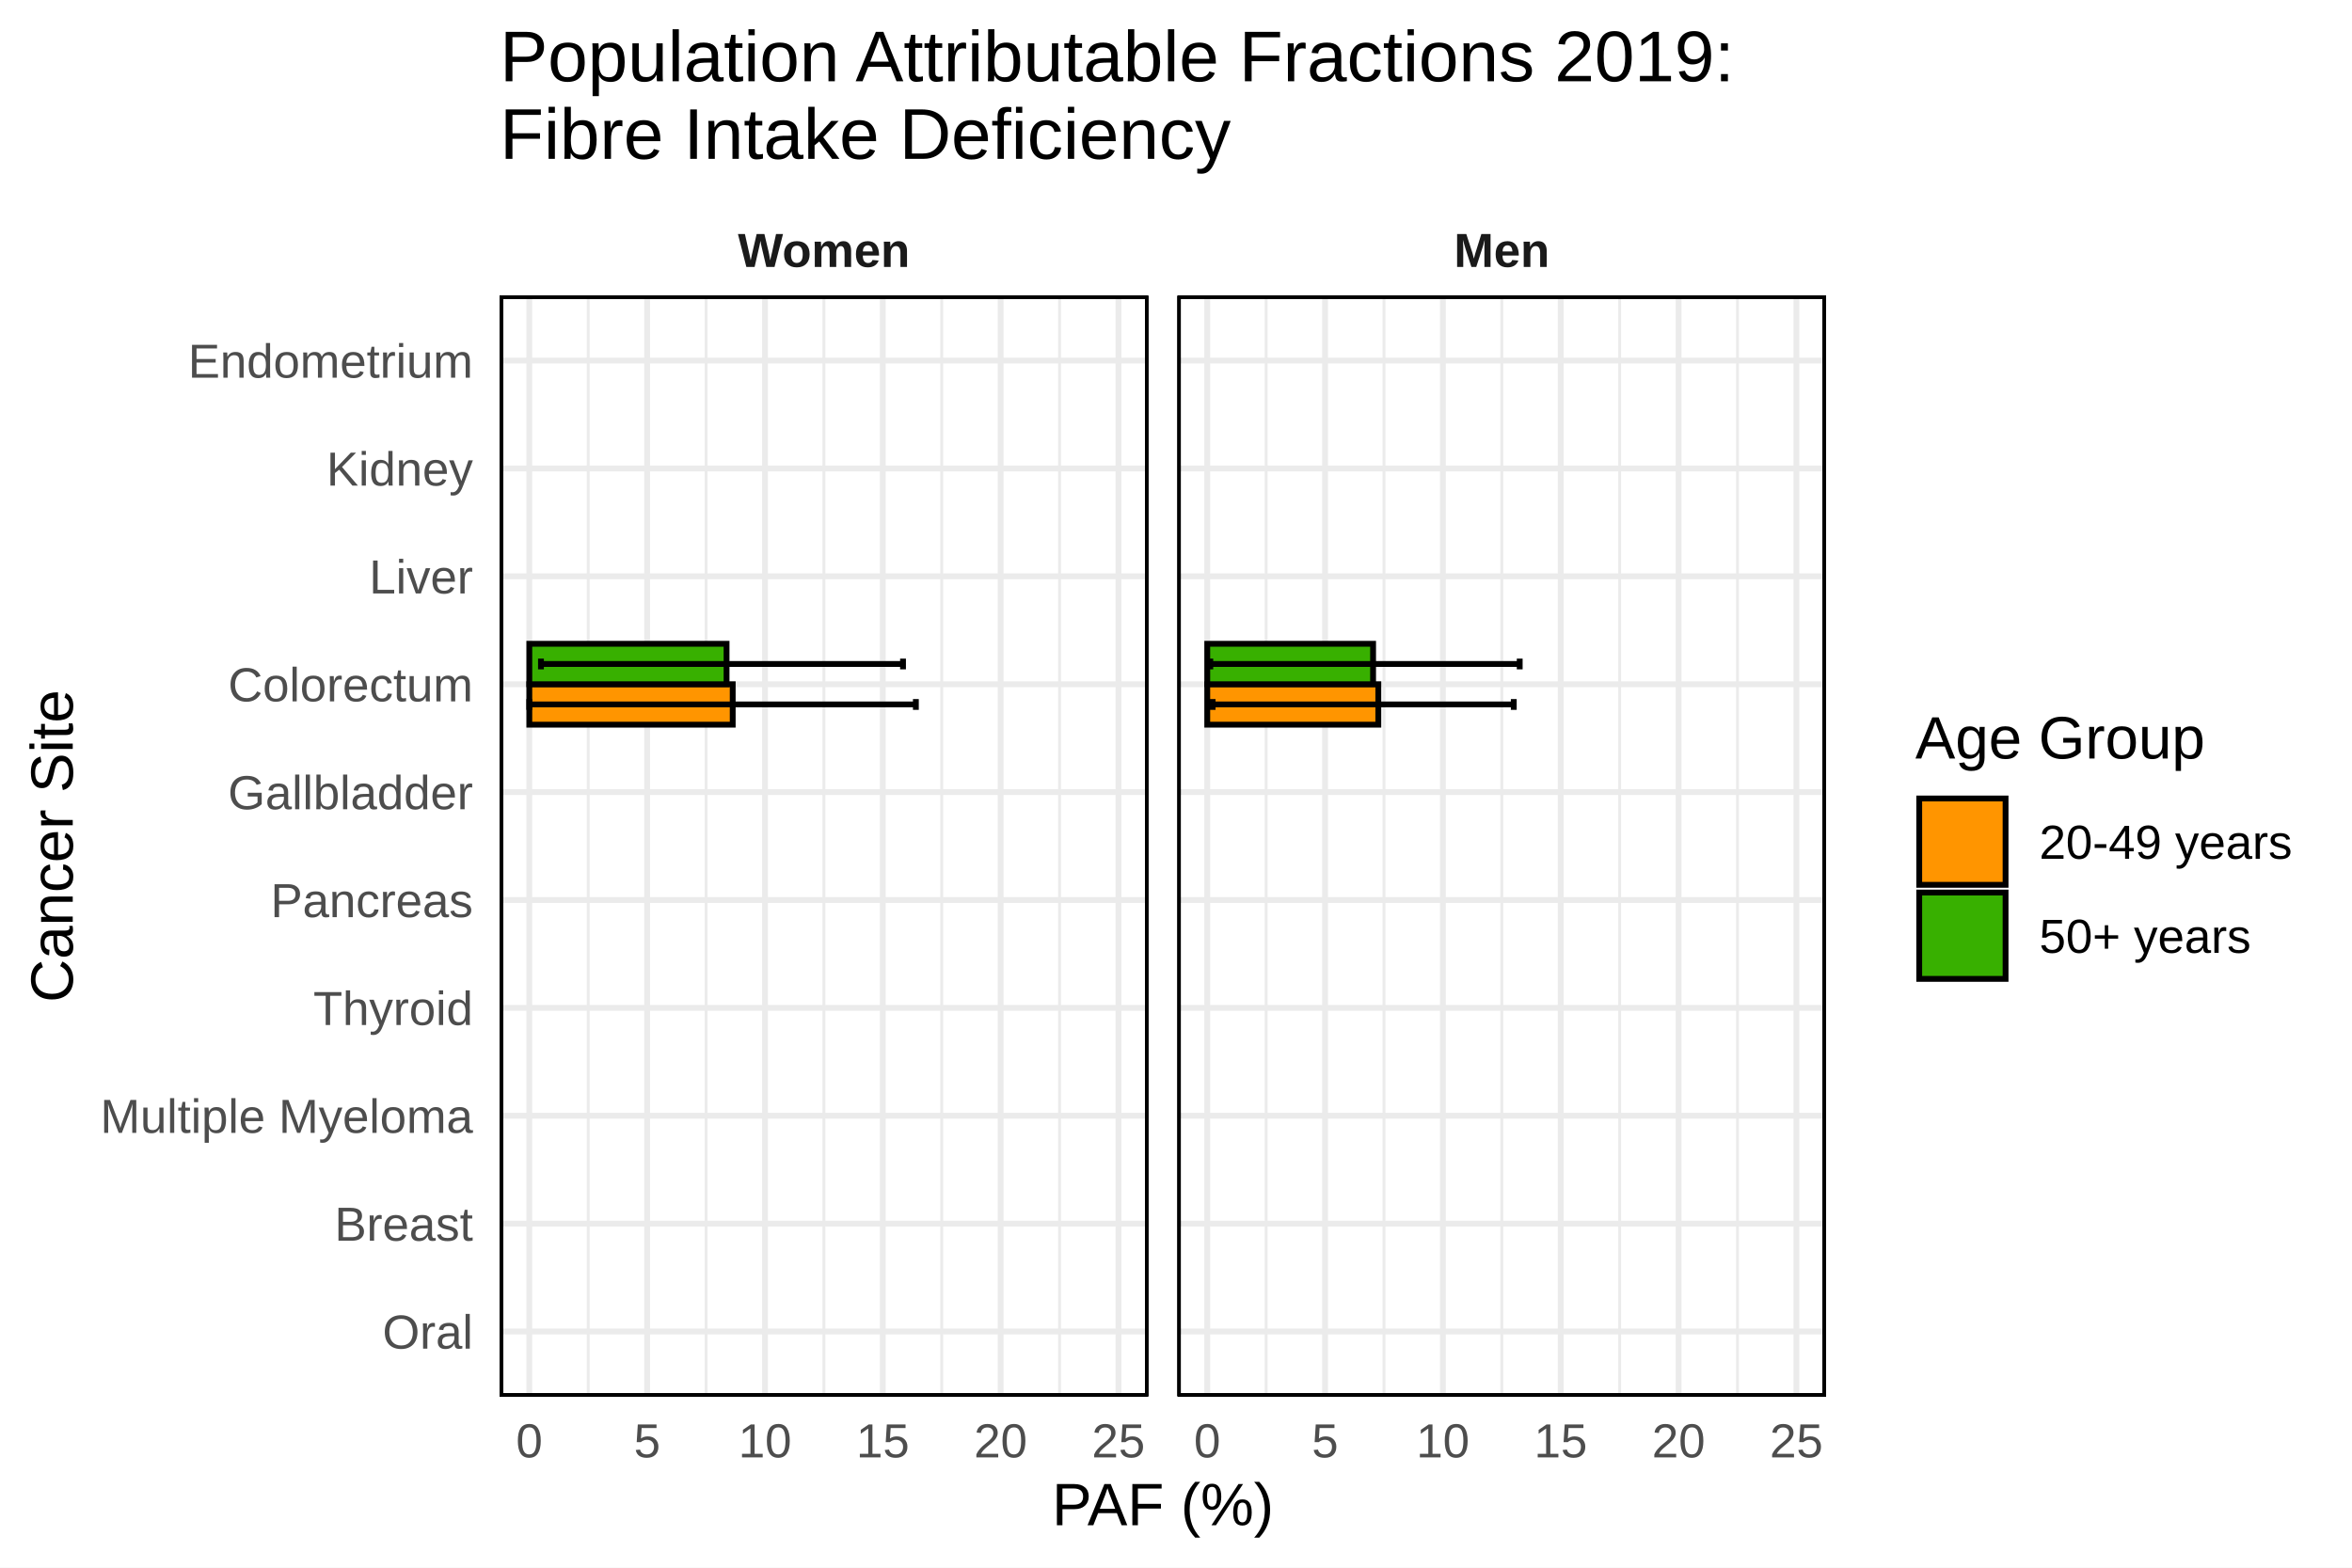
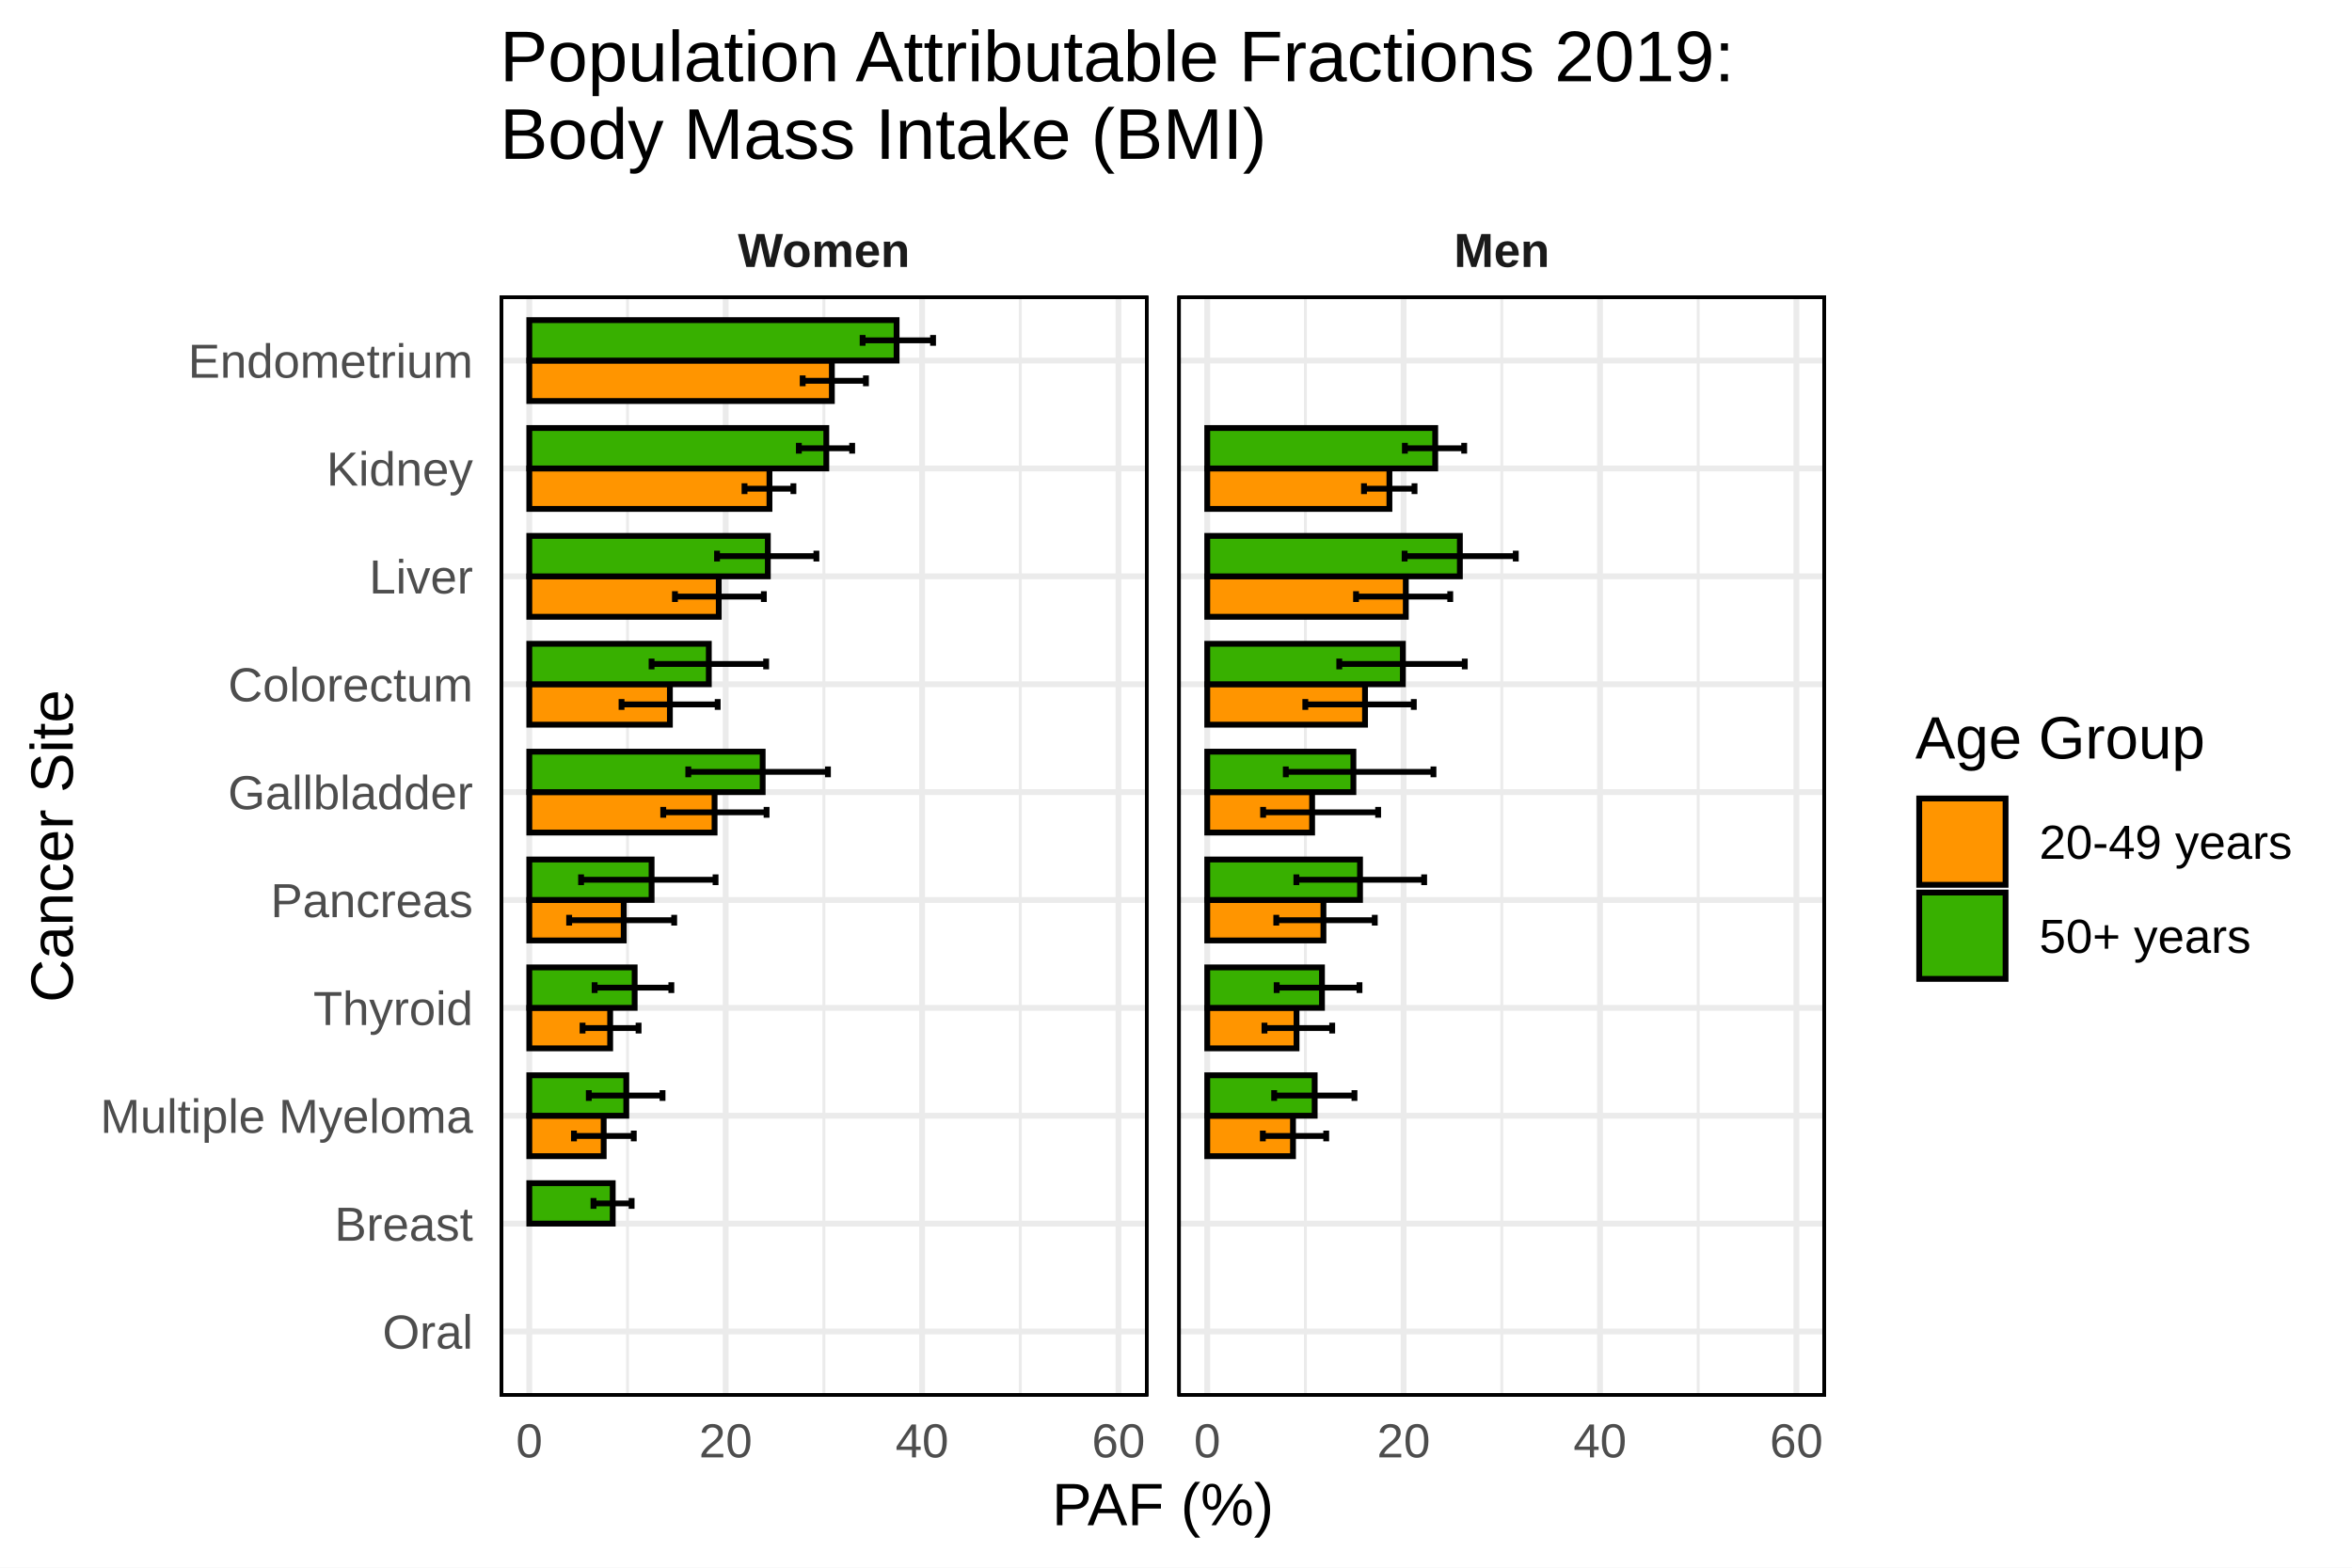
<svg xmlns="http://www.w3.org/2000/svg" class="svglite" width="432.00pt" height="288.00pt" viewBox="0 0 432.00 288.00">
  <defs>
    <style type="text/css">
    .svglite line, .svglite polyline, .svglite polygon, .svglite path, .svglite rect, .svglite circle {
      fill: none;
      stroke: #000000;
      stroke-linecap: round;
      stroke-linejoin: round;
      stroke-miterlimit: 10.00;
    }
    .svglite text {
      white-space: pre;
    }
  </style>
  </defs>
  <rect width="100%" height="100%" style="stroke: none; fill: #FFFFFF;" />
  <defs>
    <clipPath id="cpMC4wMHw0MzIuMDB8MC4wMHwyODguMDA=">
      <rect x="0.00" y="0.00" width="432.00" height="288.00" />
    </clipPath>
  </defs>
  <g clip-path="url(#cpMC4wMHw0MzIuMDB8MC4wMHwyODguMDA=)">
</g>
  <defs>
    <clipPath id="cpOTEuODF8MjEwLjg1fDU0LjM1fDI1Ni41MA==">
      <rect x="91.81" y="54.35" width="119.03" height="202.15" />
    </clipPath>
  </defs>
  <g clip-path="url(#cpOTEuODF8MjEwLjg1fDU0LjM1fDI1Ni41MA==)">
-     <polyline points="108.04,256.50 108.04,54.35 " style="stroke-width: 0.53; stroke: #EBEBEB; stroke-linecap: butt;" />
-     <polyline points="129.69,256.50 129.69,54.35 " style="stroke-width: 0.53; stroke: #EBEBEB; stroke-linecap: butt;" />
+     <polyline points="115.26,256.50 115.26,54.35 " style="stroke-width: 0.53; stroke: #EBEBEB; stroke-linecap: butt;" />
    <polyline points="151.33,256.50 151.33,54.35 " style="stroke-width: 0.53; stroke: #EBEBEB; stroke-linecap: butt;" />
-     <polyline points="172.97,256.50 172.97,54.35 " style="stroke-width: 0.53; stroke: #EBEBEB; stroke-linecap: butt;" />
-     <polyline points="194.61,256.50 194.61,54.35 " style="stroke-width: 0.53; stroke: #EBEBEB; stroke-linecap: butt;" />
+     <polyline points="187.40,256.50 187.40,54.35 " style="stroke-width: 0.53; stroke: #EBEBEB; stroke-linecap: butt;" />
    <polyline points="91.81,244.61 210.85,244.61 " style="stroke-width: 1.07; stroke: #EBEBEB; stroke-linecap: butt;" />
    <polyline points="91.81,224.79 210.85,224.79 " style="stroke-width: 1.07; stroke: #EBEBEB; stroke-linecap: butt;" />
    <polyline points="91.81,204.97 210.85,204.97 " style="stroke-width: 1.07; stroke: #EBEBEB; stroke-linecap: butt;" />
    <polyline points="91.81,185.16 210.85,185.16 " style="stroke-width: 1.07; stroke: #EBEBEB; stroke-linecap: butt;" />
    <polyline points="91.81,165.34 210.85,165.34 " style="stroke-width: 1.07; stroke: #EBEBEB; stroke-linecap: butt;" />
    <polyline points="91.81,145.52 210.85,145.52 " style="stroke-width: 1.07; stroke: #EBEBEB; stroke-linecap: butt;" />
    <polyline points="91.81,125.70 210.85,125.70 " style="stroke-width: 1.07; stroke: #EBEBEB; stroke-linecap: butt;" />
    <polyline points="91.81,105.88 210.85,105.88 " style="stroke-width: 1.07; stroke: #EBEBEB; stroke-linecap: butt;" />
    <polyline points="91.81,86.06 210.85,86.06 " style="stroke-width: 1.07; stroke: #EBEBEB; stroke-linecap: butt;" />
    <polyline points="91.81,66.24 210.85,66.24 " style="stroke-width: 1.07; stroke: #EBEBEB; stroke-linecap: butt;" />
    <polyline points="97.22,256.50 97.22,54.35 " style="stroke-width: 1.07; stroke: #EBEBEB; stroke-linecap: butt;" />
-     <polyline points="118.86,256.50 118.86,54.35 " style="stroke-width: 1.07; stroke: #EBEBEB; stroke-linecap: butt;" />
-     <polyline points="140.51,256.50 140.51,54.35 " style="stroke-width: 1.07; stroke: #EBEBEB; stroke-linecap: butt;" />
-     <polyline points="162.15,256.50 162.15,54.35 " style="stroke-width: 1.07; stroke: #EBEBEB; stroke-linecap: butt;" />
-     <polyline points="183.79,256.50 183.79,54.35 " style="stroke-width: 1.07; stroke: #EBEBEB; stroke-linecap: butt;" />
+     <polyline points="133.29,256.50 133.29,54.35 " style="stroke-width: 1.07; stroke: #EBEBEB; stroke-linecap: butt;" />
+     <polyline points="169.36,256.50 169.36,54.35 " style="stroke-width: 1.07; stroke: #EBEBEB; stroke-linecap: butt;" />
    <polyline points="205.43,256.50 205.43,54.35 " style="stroke-width: 1.07; stroke: #EBEBEB; stroke-linecap: butt;" />
    <rect x="97.22" y="224.79" width="0.00" height="7.43" style="stroke-width: 1.07; stroke-linecap: butt; stroke-linejoin: miter; fill: #FF9500;" />
-     <rect x="97.22" y="217.36" width="0.00" height="7.43" style="stroke-width: 1.07; stroke-linecap: butt; stroke-linejoin: miter; fill: #38B000;" />
-     <rect x="97.22" y="125.70" width="37.36" height="7.43" style="stroke-width: 1.07; stroke-linecap: butt; stroke-linejoin: miter; fill: #FF9500;" />
-     <rect x="97.22" y="118.27" width="36.23" height="7.43" style="stroke-width: 1.07; stroke-linecap: butt; stroke-linejoin: miter; fill: #38B000;" />
-     <rect x="97.22" y="66.24" width="0.00" height="7.43" style="stroke-width: 1.07; stroke-linecap: butt; stroke-linejoin: miter; fill: #FF9500;" />
-     <rect x="97.22" y="58.81" width="0.00" height="7.43" style="stroke-width: 1.07; stroke-linecap: butt; stroke-linejoin: miter; fill: #38B000;" />
-     <rect x="97.22" y="145.52" width="0.00" height="7.43" style="stroke-width: 1.07; stroke-linecap: butt; stroke-linejoin: miter; fill: #FF9500;" />
-     <rect x="97.22" y="138.09" width="0.00" height="7.43" style="stroke-width: 1.07; stroke-linecap: butt; stroke-linejoin: miter; fill: #38B000;" />
-     <rect x="97.22" y="86.06" width="0.00" height="7.43" style="stroke-width: 1.07; stroke-linecap: butt; stroke-linejoin: miter; fill: #FF9500;" />
-     <rect x="97.22" y="78.63" width="0.00" height="7.43" style="stroke-width: 1.07; stroke-linecap: butt; stroke-linejoin: miter; fill: #38B000;" />
-     <rect x="97.22" y="105.88" width="0.00" height="7.43" style="stroke-width: 1.07; stroke-linecap: butt; stroke-linejoin: miter; fill: #FF9500;" />
-     <rect x="97.22" y="98.45" width="0.00" height="7.43" style="stroke-width: 1.07; stroke-linecap: butt; stroke-linejoin: miter; fill: #38B000;" />
-     <rect x="97.22" y="204.97" width="0.00" height="7.43" style="stroke-width: 1.07; stroke-linecap: butt; stroke-linejoin: miter; fill: #FF9500;" />
-     <rect x="97.22" y="197.54" width="0.00" height="7.43" style="stroke-width: 1.07; stroke-linecap: butt; stroke-linejoin: miter; fill: #38B000;" />
+     <rect x="97.22" y="217.36" width="15.32" height="7.43" style="stroke-width: 1.07; stroke-linecap: butt; stroke-linejoin: miter; fill: #38B000;" />
+     <rect x="97.22" y="125.70" width="25.82" height="7.43" style="stroke-width: 1.07; stroke-linecap: butt; stroke-linejoin: miter; fill: #FF9500;" />
+     <rect x="97.22" y="118.27" width="32.97" height="7.43" style="stroke-width: 1.07; stroke-linecap: butt; stroke-linejoin: miter; fill: #38B000;" />
+     <rect x="97.22" y="66.24" width="55.57" height="7.43" style="stroke-width: 1.07; stroke-linecap: butt; stroke-linejoin: miter; fill: #FF9500;" />
+     <rect x="97.22" y="58.81" width="67.46" height="7.43" style="stroke-width: 1.07; stroke-linecap: butt; stroke-linejoin: miter; fill: #38B000;" />
+     <rect x="97.22" y="145.52" width="34.03" height="7.43" style="stroke-width: 1.07; stroke-linecap: butt; stroke-linejoin: miter; fill: #FF9500;" />
+     <rect x="97.22" y="138.09" width="42.86" height="7.43" style="stroke-width: 1.07; stroke-linecap: butt; stroke-linejoin: miter; fill: #38B000;" />
+     <rect x="97.22" y="86.06" width="44.11" height="7.43" style="stroke-width: 1.07; stroke-linecap: butt; stroke-linejoin: miter; fill: #FF9500;" />
+     <rect x="97.22" y="78.63" width="54.55" height="7.43" style="stroke-width: 1.07; stroke-linecap: butt; stroke-linejoin: miter; fill: #38B000;" />
+     <rect x="97.22" y="105.88" width="34.80" height="7.43" style="stroke-width: 1.07; stroke-linecap: butt; stroke-linejoin: miter; fill: #FF9500;" />
+     <rect x="97.22" y="98.45" width="43.81" height="7.43" style="stroke-width: 1.07; stroke-linecap: butt; stroke-linejoin: miter; fill: #38B000;" />
+     <rect x="97.22" y="204.97" width="13.66" height="7.43" style="stroke-width: 1.07; stroke-linecap: butt; stroke-linejoin: miter; fill: #FF9500;" />
+     <rect x="97.22" y="197.54" width="17.81" height="7.43" style="stroke-width: 1.07; stroke-linecap: butt; stroke-linejoin: miter; fill: #38B000;" />
    <rect x="97.22" y="244.61" width="0.00" height="7.43" style="stroke-width: 1.07; stroke-linecap: butt; stroke-linejoin: miter; fill: #FF9500;" />
    <rect x="97.22" y="237.18" width="0.00" height="7.43" style="stroke-width: 1.07; stroke-linecap: butt; stroke-linejoin: miter; fill: #38B000;" />
-     <rect x="97.22" y="165.34" width="0.00" height="7.43" style="stroke-width: 1.07; stroke-linecap: butt; stroke-linejoin: miter; fill: #FF9500;" />
-     <rect x="97.22" y="157.90" width="0.00" height="7.43" style="stroke-width: 1.07; stroke-linecap: butt; stroke-linejoin: miter; fill: #38B000;" />
-     <rect x="97.22" y="185.16" width="0.00" height="7.43" style="stroke-width: 1.07; stroke-linecap: butt; stroke-linejoin: miter; fill: #FF9500;" />
-     <rect x="97.22" y="177.72" width="0.00" height="7.43" style="stroke-width: 1.07; stroke-linecap: butt; stroke-linejoin: miter; fill: #38B000;" />
-     <polyline points="168.22,130.41 168.22,128.42 " style="stroke-width: 1.07; stroke-linecap: butt;" />
-     <polyline points="168.22,129.41 97.22,129.41 " style="stroke-width: 1.07; stroke-linecap: butt;" />
-     <polyline points="97.22,130.41 97.22,128.42 " style="stroke-width: 1.07; stroke-linecap: butt;" />
-     <polyline points="165.86,122.97 165.86,120.99 " style="stroke-width: 1.07; stroke-linecap: butt;" />
-     <polyline points="165.86,121.98 99.36,121.98 " style="stroke-width: 1.07; stroke-linecap: butt;" />
-     <polyline points="99.36,122.97 99.36,120.99 " style="stroke-width: 1.07; stroke-linecap: butt;" />
+     <rect x="97.22" y="165.34" width="17.34" height="7.43" style="stroke-width: 1.07; stroke-linecap: butt; stroke-linejoin: miter; fill: #FF9500;" />
+     <rect x="97.22" y="157.90" width="22.46" height="7.43" style="stroke-width: 1.07; stroke-linecap: butt; stroke-linejoin: miter; fill: #38B000;" />
+     <rect x="97.22" y="185.16" width="14.85" height="7.43" style="stroke-width: 1.07; stroke-linecap: butt; stroke-linejoin: miter; fill: #FF9500;" />
+     <rect x="97.22" y="177.72" width="19.35" height="7.43" style="stroke-width: 1.07; stroke-linecap: butt; stroke-linejoin: miter; fill: #38B000;" />
+     <polyline points="116.01,222.07 116.01,220.09 " style="stroke-width: 1.07; stroke-linecap: butt;" />
+     <polyline points="116.01,221.08 109.01,221.08 " style="stroke-width: 1.07; stroke-linecap: butt;" />
+     <polyline points="109.01,222.07 109.01,220.09 " style="stroke-width: 1.07; stroke-linecap: butt;" />
+     <polyline points="131.82,130.41 131.82,128.42 " style="stroke-width: 1.07; stroke-linecap: butt;" />
+     <polyline points="131.82,129.41 114.16,129.41 " style="stroke-width: 1.07; stroke-linecap: butt;" />
+     <polyline points="114.16,130.41 114.16,128.42 " style="stroke-width: 1.07; stroke-linecap: butt;" />
+     <polyline points="140.72,122.97 140.72,120.99 " style="stroke-width: 1.07; stroke-linecap: butt;" />
+     <polyline points="140.72,121.98 119.68,121.98 " style="stroke-width: 1.07; stroke-linecap: butt;" />
+     <polyline points="119.68,122.97 119.68,120.99 " style="stroke-width: 1.07; stroke-linecap: butt;" />
+     <polyline points="159.05,70.95 159.05,68.97 " style="stroke-width: 1.07; stroke-linecap: butt;" />
+     <polyline points="159.05,69.96 147.43,69.96 " style="stroke-width: 1.07; stroke-linecap: butt;" />
+     <polyline points="147.43,70.95 147.43,68.97 " style="stroke-width: 1.07; stroke-linecap: butt;" />
+     <polyline points="171.38,63.52 171.38,61.54 " style="stroke-width: 1.07; stroke-linecap: butt;" />
+     <polyline points="171.38,62.53 158.44,62.53 " style="stroke-width: 1.07; stroke-linecap: butt;" />
+     <polyline points="158.44,63.52 158.44,61.54 " style="stroke-width: 1.07; stroke-linecap: butt;" />
+     <polyline points="140.80,150.22 140.80,148.24 " style="stroke-width: 1.07; stroke-linecap: butt;" />
+     <polyline points="140.80,149.23 121.82,149.23 " style="stroke-width: 1.07; stroke-linecap: butt;" />
+     <polyline points="121.82,150.22 121.82,148.24 " style="stroke-width: 1.07; stroke-linecap: butt;" />
+     <polyline points="152.07,142.79 152.07,140.81 " style="stroke-width: 1.07; stroke-linecap: butt;" />
+     <polyline points="152.07,141.80 126.42,141.80 " style="stroke-width: 1.07; stroke-linecap: butt;" />
+     <polyline points="126.42,142.79 126.42,140.81 " style="stroke-width: 1.07; stroke-linecap: butt;" />
+     <polyline points="145.73,90.77 145.73,88.79 " style="stroke-width: 1.07; stroke-linecap: butt;" />
+     <polyline points="145.73,89.78 136.75,89.78 " style="stroke-width: 1.07; stroke-linecap: butt;" />
+     <polyline points="136.75,90.77 136.75,88.79 " style="stroke-width: 1.07; stroke-linecap: butt;" />
+     <polyline points="156.52,83.34 156.52,81.35 " style="stroke-width: 1.07; stroke-linecap: butt;" />
+     <polyline points="156.52,82.35 146.73,82.35 " style="stroke-width: 1.07; stroke-linecap: butt;" />
+     <polyline points="146.73,83.34 146.73,81.35 " style="stroke-width: 1.07; stroke-linecap: butt;" />
+     <polyline points="140.30,110.59 140.30,108.61 " style="stroke-width: 1.07; stroke-linecap: butt;" />
+     <polyline points="140.30,109.60 123.97,109.60 " style="stroke-width: 1.07; stroke-linecap: butt;" />
+     <polyline points="123.97,110.59 123.97,108.61 " style="stroke-width: 1.07; stroke-linecap: butt;" />
+     <polyline points="149.95,103.15 149.95,101.17 " style="stroke-width: 1.07; stroke-linecap: butt;" />
+     <polyline points="149.95,102.16 131.70,102.16 " style="stroke-width: 1.07; stroke-linecap: butt;" />
+     <polyline points="131.70,103.15 131.70,101.17 " style="stroke-width: 1.07; stroke-linecap: butt;" />
+     <polyline points="116.41,209.68 116.41,207.70 " style="stroke-width: 1.07; stroke-linecap: butt;" />
+     <polyline points="116.41,208.69 105.42,208.69 " style="stroke-width: 1.07; stroke-linecap: butt;" />
+     <polyline points="105.42,209.68 105.42,207.70 " style="stroke-width: 1.07; stroke-linecap: butt;" />
+     <polyline points="121.69,202.25 121.69,200.27 " style="stroke-width: 1.07; stroke-linecap: butt;" />
+     <polyline points="121.69,201.26 108.15,201.26 " style="stroke-width: 1.07; stroke-linecap: butt;" />
+     <polyline points="108.15,202.25 108.15,200.27 " style="stroke-width: 1.07; stroke-linecap: butt;" />
+     <polyline points="123.83,170.04 123.83,168.06 " style="stroke-width: 1.07; stroke-linecap: butt;" />
+     <polyline points="123.83,169.05 104.54,169.05 " style="stroke-width: 1.07; stroke-linecap: butt;" />
+     <polyline points="104.54,170.04 104.54,168.06 " style="stroke-width: 1.07; stroke-linecap: butt;" />
+     <polyline points="131.43,162.61 131.43,160.63 " style="stroke-width: 1.07; stroke-linecap: butt;" />
+     <polyline points="131.43,161.62 106.73,161.62 " style="stroke-width: 1.07; stroke-linecap: butt;" />
+     <polyline points="106.73,162.61 106.73,160.63 " style="stroke-width: 1.07; stroke-linecap: butt;" />
+     <polyline points="117.29,189.86 117.29,187.88 " style="stroke-width: 1.07; stroke-linecap: butt;" />
+     <polyline points="117.29,188.87 107.00,188.87 " style="stroke-width: 1.07; stroke-linecap: butt;" />
+     <polyline points="107.00,189.86 107.00,187.88 " style="stroke-width: 1.07; stroke-linecap: butt;" />
+     <polyline points="123.31,182.43 123.31,180.45 " style="stroke-width: 1.07; stroke-linecap: butt;" />
+     <polyline points="123.31,181.44 109.22,181.44 " style="stroke-width: 1.07; stroke-linecap: butt;" />
+     <polyline points="109.22,182.43 109.22,180.45 " style="stroke-width: 1.07; stroke-linecap: butt;" />
    <rect x="91.81" y="54.35" width="119.03" height="202.15" style="stroke-width: 1.07; stroke-linecap: butt; stroke-linejoin: miter;" />
    <rect x="91.81" y="54.35" width="119.03" height="202.15" style="stroke-width: 1.07; stroke-linecap: butt; stroke-linejoin: miter;" />
    <rect x="91.81" y="54.35" width="119.03" height="202.15" style="stroke-width: 1.07; stroke-linecap: butt; stroke-linejoin: miter;" />
    <rect x="91.81" y="54.35" width="119.03" height="202.15" style="stroke-width: 1.07; stroke-linecap: butt; stroke-linejoin: miter;" />
    <rect x="91.81" y="54.35" width="119.03" height="202.15" style="stroke-width: 1.07; stroke-linecap: butt; stroke-linejoin: miter;" />
    <rect x="91.81" y="54.35" width="119.03" height="202.15" style="stroke-width: 1.07; stroke-linecap: butt; stroke-linejoin: miter;" />
    <rect x="91.81" y="54.35" width="119.03" height="202.15" style="stroke-width: 1.07; stroke-linecap: butt; stroke-linejoin: miter;" />
    <rect x="91.81" y="54.35" width="119.03" height="202.15" style="stroke-width: 1.07; stroke-linecap: butt; stroke-linejoin: miter;" />
    <rect x="91.81" y="54.35" width="119.03" height="202.15" style="stroke-width: 1.07; stroke-linecap: butt; stroke-linejoin: miter;" />
    <rect x="91.81" y="54.35" width="119.03" height="202.15" style="stroke-width: 1.07; stroke-linecap: butt; stroke-linejoin: miter;" />
    <rect x="91.81" y="54.35" width="119.03" height="202.15" style="stroke-width: 1.07; stroke-linecap: butt; stroke-linejoin: miter;" />
    <rect x="91.81" y="54.35" width="119.03" height="202.15" style="stroke-width: 1.07; stroke-linecap: butt; stroke-linejoin: miter;" />
    <rect x="91.81" y="54.35" width="119.03" height="202.15" style="stroke-width: 1.07; stroke-linecap: butt; stroke-linejoin: miter;" />
    <rect x="91.81" y="54.35" width="119.03" height="202.15" style="stroke-width: 1.07; stroke-linecap: butt; stroke-linejoin: miter;" />
    <rect x="91.81" y="54.35" width="119.03" height="202.15" style="stroke-width: 1.07; stroke-linecap: butt; stroke-linejoin: miter;" />
    <rect x="91.81" y="54.35" width="119.03" height="202.15" style="stroke-width: 1.07; stroke-linecap: butt; stroke-linejoin: miter;" />
    <rect x="91.81" y="54.35" width="119.03" height="202.15" style="stroke-width: 1.07; stroke-linecap: butt; stroke-linejoin: miter;" />
    <rect x="91.81" y="54.35" width="119.03" height="202.15" style="stroke-width: 1.07; stroke-linecap: butt; stroke-linejoin: miter;" />
    <rect x="91.81" y="54.35" width="119.03" height="202.15" style="stroke-width: 1.07; stroke-linecap: butt; stroke-linejoin: miter;" />
    <rect x="91.81" y="54.35" width="119.03" height="202.15" style="stroke-width: 1.07; stroke-linecap: butt; stroke-linejoin: miter;" />
  </g>
  <g clip-path="url(#cpMC4wMHw0MzIuMDB8MC4wMHwyODguMDA=)">
</g>
  <defs>
    <clipPath id="cpMjE2LjMzfDMzNS4zNnw1NC4zNXwyNTYuNTA=">
      <rect x="216.33" y="54.35" width="119.03" height="202.15" />
    </clipPath>
  </defs>
  <g clip-path="url(#cpMjE2LjMzfDMzNS4zNnw1NC4zNXwyNTYuNTA=)">
-     <polyline points="232.56,256.50 232.56,54.35 " style="stroke-width: 0.53; stroke: #EBEBEB; stroke-linecap: butt;" />
-     <polyline points="254.20,256.50 254.20,54.35 " style="stroke-width: 0.53; stroke: #EBEBEB; stroke-linecap: butt;" />
+     <polyline points="239.77,256.50 239.77,54.35 " style="stroke-width: 0.53; stroke: #EBEBEB; stroke-linecap: butt;" />
    <polyline points="275.84,256.50 275.84,54.35 " style="stroke-width: 0.53; stroke: #EBEBEB; stroke-linecap: butt;" />
-     <polyline points="297.49,256.50 297.49,54.35 " style="stroke-width: 0.53; stroke: #EBEBEB; stroke-linecap: butt;" />
-     <polyline points="319.13,256.50 319.13,54.35 " style="stroke-width: 0.53; stroke: #EBEBEB; stroke-linecap: butt;" />
+     <polyline points="311.91,256.50 311.91,54.35 " style="stroke-width: 0.53; stroke: #EBEBEB; stroke-linecap: butt;" />
    <polyline points="216.33,244.61 335.36,244.61 " style="stroke-width: 1.07; stroke: #EBEBEB; stroke-linecap: butt;" />
    <polyline points="216.33,224.79 335.36,224.79 " style="stroke-width: 1.07; stroke: #EBEBEB; stroke-linecap: butt;" />
    <polyline points="216.33,204.97 335.36,204.97 " style="stroke-width: 1.07; stroke: #EBEBEB; stroke-linecap: butt;" />
    <polyline points="216.33,185.16 335.36,185.16 " style="stroke-width: 1.07; stroke: #EBEBEB; stroke-linecap: butt;" />
    <polyline points="216.33,165.34 335.36,165.34 " style="stroke-width: 1.07; stroke: #EBEBEB; stroke-linecap: butt;" />
    <polyline points="216.33,145.52 335.36,145.52 " style="stroke-width: 1.07; stroke: #EBEBEB; stroke-linecap: butt;" />
    <polyline points="216.33,125.70 335.36,125.70 " style="stroke-width: 1.07; stroke: #EBEBEB; stroke-linecap: butt;" />
    <polyline points="216.33,105.88 335.36,105.88 " style="stroke-width: 1.07; stroke: #EBEBEB; stroke-linecap: butt;" />
    <polyline points="216.33,86.06 335.36,86.06 " style="stroke-width: 1.07; stroke: #EBEBEB; stroke-linecap: butt;" />
    <polyline points="216.33,66.24 335.36,66.24 " style="stroke-width: 1.07; stroke: #EBEBEB; stroke-linecap: butt;" />
    <polyline points="221.74,256.50 221.74,54.35 " style="stroke-width: 1.07; stroke: #EBEBEB; stroke-linecap: butt;" />
-     <polyline points="243.38,256.50 243.38,54.35 " style="stroke-width: 1.07; stroke: #EBEBEB; stroke-linecap: butt;" />
-     <polyline points="265.02,256.50 265.02,54.35 " style="stroke-width: 1.07; stroke: #EBEBEB; stroke-linecap: butt;" />
-     <polyline points="286.66,256.50 286.66,54.35 " style="stroke-width: 1.07; stroke: #EBEBEB; stroke-linecap: butt;" />
-     <polyline points="308.31,256.50 308.31,54.35 " style="stroke-width: 1.07; stroke: #EBEBEB; stroke-linecap: butt;" />
+     <polyline points="257.81,256.50 257.81,54.35 " style="stroke-width: 1.07; stroke: #EBEBEB; stroke-linecap: butt;" />
+     <polyline points="293.88,256.50 293.88,54.35 " style="stroke-width: 1.07; stroke: #EBEBEB; stroke-linecap: butt;" />
    <polyline points="329.95,256.50 329.95,54.35 " style="stroke-width: 1.07; stroke: #EBEBEB; stroke-linecap: butt;" />
    <rect x="221.74" y="224.79" width="0.00" height="7.43" style="stroke-width: 1.07; stroke-linecap: butt; stroke-linejoin: miter; fill: #FF9500;" />
    <rect x="221.74" y="217.36" width="0.00" height="7.43" style="stroke-width: 1.07; stroke-linecap: butt; stroke-linejoin: miter; fill: #38B000;" />
-     <rect x="221.74" y="125.70" width="31.42" height="7.43" style="stroke-width: 1.07; stroke-linecap: butt; stroke-linejoin: miter; fill: #FF9500;" />
-     <rect x="221.74" y="118.27" width="30.46" height="7.43" style="stroke-width: 1.07; stroke-linecap: butt; stroke-linejoin: miter; fill: #38B000;" />
+     <rect x="221.74" y="125.70" width="28.98" height="7.43" style="stroke-width: 1.07; stroke-linecap: butt; stroke-linejoin: miter; fill: #FF9500;" />
+     <rect x="221.74" y="118.27" width="35.93" height="7.43" style="stroke-width: 1.07; stroke-linecap: butt; stroke-linejoin: miter; fill: #38B000;" />
    <rect x="221.74" y="66.24" width="0.00" height="7.43" style="stroke-width: 1.07; stroke-linecap: butt; stroke-linejoin: miter; fill: #FF9500;" />
    <rect x="221.74" y="58.81" width="0.00" height="7.43" style="stroke-width: 1.07; stroke-linecap: butt; stroke-linejoin: miter; fill: #38B000;" />
-     <rect x="221.74" y="145.52" width="0.00" height="7.43" style="stroke-width: 1.07; stroke-linecap: butt; stroke-linejoin: miter; fill: #FF9500;" />
-     <rect x="221.74" y="138.09" width="0.00" height="7.43" style="stroke-width: 1.07; stroke-linecap: butt; stroke-linejoin: miter; fill: #38B000;" />
-     <rect x="221.74" y="86.06" width="0.00" height="7.43" style="stroke-width: 1.07; stroke-linecap: butt; stroke-linejoin: miter; fill: #FF9500;" />
-     <rect x="221.74" y="78.63" width="0.00" height="7.43" style="stroke-width: 1.07; stroke-linecap: butt; stroke-linejoin: miter; fill: #38B000;" />
-     <rect x="221.74" y="105.88" width="0.00" height="7.43" style="stroke-width: 1.07; stroke-linecap: butt; stroke-linejoin: miter; fill: #FF9500;" />
-     <rect x="221.74" y="98.45" width="0.00" height="7.43" style="stroke-width: 1.07; stroke-linecap: butt; stroke-linejoin: miter; fill: #38B000;" />
-     <rect x="221.74" y="204.97" width="0.00" height="7.43" style="stroke-width: 1.07; stroke-linecap: butt; stroke-linejoin: miter; fill: #FF9500;" />
-     <rect x="221.74" y="197.54" width="0.00" height="7.43" style="stroke-width: 1.07; stroke-linecap: butt; stroke-linejoin: miter; fill: #38B000;" />
+     <rect x="221.74" y="145.52" width="19.26" height="7.43" style="stroke-width: 1.07; stroke-linecap: butt; stroke-linejoin: miter; fill: #FF9500;" />
+     <rect x="221.74" y="138.09" width="26.84" height="7.43" style="stroke-width: 1.07; stroke-linecap: butt; stroke-linejoin: miter; fill: #38B000;" />
+     <rect x="221.74" y="86.06" width="33.46" height="7.43" style="stroke-width: 1.07; stroke-linecap: butt; stroke-linejoin: miter; fill: #FF9500;" />
+     <rect x="221.74" y="78.63" width="41.87" height="7.43" style="stroke-width: 1.07; stroke-linecap: butt; stroke-linejoin: miter; fill: #38B000;" />
+     <rect x="221.74" y="105.88" width="36.47" height="7.43" style="stroke-width: 1.07; stroke-linecap: butt; stroke-linejoin: miter; fill: #FF9500;" />
+     <rect x="221.74" y="98.45" width="46.40" height="7.43" style="stroke-width: 1.07; stroke-linecap: butt; stroke-linejoin: miter; fill: #38B000;" />
+     <rect x="221.74" y="204.97" width="15.75" height="7.43" style="stroke-width: 1.07; stroke-linecap: butt; stroke-linejoin: miter; fill: #FF9500;" />
+     <rect x="221.74" y="197.54" width="19.73" height="7.43" style="stroke-width: 1.07; stroke-linecap: butt; stroke-linejoin: miter; fill: #38B000;" />
    <rect x="221.74" y="244.61" width="0.00" height="7.43" style="stroke-width: 1.07; stroke-linecap: butt; stroke-linejoin: miter; fill: #FF9500;" />
    <rect x="221.74" y="237.18" width="0.00" height="7.43" style="stroke-width: 1.07; stroke-linecap: butt; stroke-linejoin: miter; fill: #38B000;" />
-     <rect x="221.74" y="165.34" width="0.00" height="7.43" style="stroke-width: 1.07; stroke-linecap: butt; stroke-linejoin: miter; fill: #FF9500;" />
-     <rect x="221.74" y="157.90" width="0.00" height="7.43" style="stroke-width: 1.07; stroke-linecap: butt; stroke-linejoin: miter; fill: #38B000;" />
-     <rect x="221.74" y="185.16" width="0.00" height="7.43" style="stroke-width: 1.07; stroke-linecap: butt; stroke-linejoin: miter; fill: #FF9500;" />
-     <rect x="221.74" y="177.72" width="0.00" height="7.43" style="stroke-width: 1.07; stroke-linecap: butt; stroke-linejoin: miter; fill: #38B000;" />
-     <polyline points="278.04,130.41 278.04,128.42 " style="stroke-width: 1.07; stroke-linecap: butt;" />
-     <polyline points="278.04,129.41 222.73,129.41 " style="stroke-width: 1.07; stroke-linecap: butt;" />
-     <polyline points="222.73,130.41 222.73,128.42 " style="stroke-width: 1.07; stroke-linecap: butt;" />
-     <polyline points="279.13,122.97 279.13,120.99 " style="stroke-width: 1.07; stroke-linecap: butt;" />
-     <polyline points="279.13,121.98 222.30,121.98 " style="stroke-width: 1.07; stroke-linecap: butt;" />
-     <polyline points="222.30,122.97 222.30,120.99 " style="stroke-width: 1.07; stroke-linecap: butt;" />
+     <rect x="221.74" y="165.34" width="21.34" height="7.43" style="stroke-width: 1.07; stroke-linecap: butt; stroke-linejoin: miter; fill: #FF9500;" />
+     <rect x="221.74" y="157.90" width="28.06" height="7.43" style="stroke-width: 1.07; stroke-linecap: butt; stroke-linejoin: miter; fill: #38B000;" />
+     <rect x="221.74" y="185.16" width="16.40" height="7.43" style="stroke-width: 1.07; stroke-linecap: butt; stroke-linejoin: miter; fill: #FF9500;" />
+     <rect x="221.74" y="177.72" width="21.07" height="7.43" style="stroke-width: 1.07; stroke-linecap: butt; stroke-linejoin: miter; fill: #38B000;" />
+     <polyline points="259.68,130.41 259.68,128.42 " style="stroke-width: 1.07; stroke-linecap: butt;" />
+     <polyline points="259.68,129.41 239.75,129.41 " style="stroke-width: 1.07; stroke-linecap: butt;" />
+     <polyline points="239.75,130.41 239.75,128.42 " style="stroke-width: 1.07; stroke-linecap: butt;" />
+     <polyline points="269.04,122.97 269.04,120.99 " style="stroke-width: 1.07; stroke-linecap: butt;" />
+     <polyline points="269.04,121.98 245.99,121.98 " style="stroke-width: 1.07; stroke-linecap: butt;" />
+     <polyline points="245.99,122.97 245.99,120.99 " style="stroke-width: 1.07; stroke-linecap: butt;" />
+     <polyline points="253.13,150.22 253.13,148.24 " style="stroke-width: 1.07; stroke-linecap: butt;" />
+     <polyline points="253.13,149.23 232.00,149.23 " style="stroke-width: 1.07; stroke-linecap: butt;" />
+     <polyline points="232.00,150.22 232.00,148.24 " style="stroke-width: 1.07; stroke-linecap: butt;" />
+     <polyline points="263.29,142.79 263.29,140.81 " style="stroke-width: 1.07; stroke-linecap: butt;" />
+     <polyline points="263.29,141.80 236.17,141.80 " style="stroke-width: 1.07; stroke-linecap: butt;" />
+     <polyline points="236.17,142.79 236.17,140.81 " style="stroke-width: 1.07; stroke-linecap: butt;" />
+     <polyline points="259.81,90.77 259.81,88.79 " style="stroke-width: 1.07; stroke-linecap: butt;" />
+     <polyline points="259.81,89.78 250.53,89.78 " style="stroke-width: 1.07; stroke-linecap: butt;" />
+     <polyline points="250.53,90.77 250.53,88.79 " style="stroke-width: 1.07; stroke-linecap: butt;" />
+     <polyline points="268.93,83.34 268.93,81.35 " style="stroke-width: 1.07; stroke-linecap: butt;" />
+     <polyline points="268.93,82.35 258.04,82.35 " style="stroke-width: 1.07; stroke-linecap: butt;" />
+     <polyline points="258.04,83.34 258.04,81.35 " style="stroke-width: 1.07; stroke-linecap: butt;" />
+     <polyline points="266.37,110.59 266.37,108.61 " style="stroke-width: 1.07; stroke-linecap: butt;" />
+     <polyline points="266.37,109.60 249.07,109.60 " style="stroke-width: 1.07; stroke-linecap: butt;" />
+     <polyline points="249.07,110.59 249.07,108.61 " style="stroke-width: 1.07; stroke-linecap: butt;" />
+     <polyline points="278.41,103.15 278.41,101.17 " style="stroke-width: 1.07; stroke-linecap: butt;" />
+     <polyline points="278.41,102.16 257.99,102.16 " style="stroke-width: 1.07; stroke-linecap: butt;" />
+     <polyline points="257.99,103.15 257.99,101.17 " style="stroke-width: 1.07; stroke-linecap: butt;" />
+     <polyline points="243.59,209.68 243.59,207.70 " style="stroke-width: 1.07; stroke-linecap: butt;" />
+     <polyline points="243.59,208.69 231.95,208.69 " style="stroke-width: 1.07; stroke-linecap: butt;" />
+     <polyline points="231.95,209.68 231.95,207.70 " style="stroke-width: 1.07; stroke-linecap: butt;" />
+     <polyline points="248.78,202.25 248.78,200.27 " style="stroke-width: 1.07; stroke-linecap: butt;" />
+     <polyline points="248.78,201.26 234.03,201.26 " style="stroke-width: 1.07; stroke-linecap: butt;" />
+     <polyline points="234.03,202.25 234.03,200.27 " style="stroke-width: 1.07; stroke-linecap: butt;" />
+     <polyline points="252.51,170.04 252.51,168.06 " style="stroke-width: 1.07; stroke-linecap: butt;" />
+     <polyline points="252.51,169.05 234.42,169.05 " style="stroke-width: 1.07; stroke-linecap: butt;" />
+     <polyline points="234.42,170.04 234.42,168.06 " style="stroke-width: 1.07; stroke-linecap: butt;" />
+     <polyline points="261.58,162.61 261.58,160.63 " style="stroke-width: 1.07; stroke-linecap: butt;" />
+     <polyline points="261.58,161.62 238.11,161.62 " style="stroke-width: 1.07; stroke-linecap: butt;" />
+     <polyline points="238.11,162.61 238.11,160.63 " style="stroke-width: 1.07; stroke-linecap: butt;" />
+     <polyline points="244.69,189.86 244.69,187.88 " style="stroke-width: 1.07; stroke-linecap: butt;" />
+     <polyline points="244.69,188.87 232.25,188.87 " style="stroke-width: 1.07; stroke-linecap: butt;" />
+     <polyline points="232.25,189.86 232.25,187.88 " style="stroke-width: 1.07; stroke-linecap: butt;" />
+     <polyline points="249.70,182.43 249.70,180.45 " style="stroke-width: 1.07; stroke-linecap: butt;" />
+     <polyline points="249.70,181.44 234.49,181.44 " style="stroke-width: 1.07; stroke-linecap: butt;" />
+     <polyline points="234.49,182.43 234.49,180.45 " style="stroke-width: 1.07; stroke-linecap: butt;" />
    <rect x="216.33" y="54.35" width="119.03" height="202.15" style="stroke-width: 1.07; stroke-linecap: butt; stroke-linejoin: miter;" />
    <rect x="216.33" y="54.35" width="119.03" height="202.15" style="stroke-width: 1.07; stroke-linecap: butt; stroke-linejoin: miter;" />
    <rect x="216.33" y="54.35" width="119.03" height="202.15" style="stroke-width: 1.07; stroke-linecap: butt; stroke-linejoin: miter;" />
    <rect x="216.33" y="54.35" width="119.03" height="202.15" style="stroke-width: 1.07; stroke-linecap: butt; stroke-linejoin: miter;" />
    <rect x="216.33" y="54.35" width="119.03" height="202.15" style="stroke-width: 1.07; stroke-linecap: butt; stroke-linejoin: miter;" />
    <rect x="216.33" y="54.35" width="119.03" height="202.15" style="stroke-width: 1.07; stroke-linecap: butt; stroke-linejoin: miter;" />
    <rect x="216.33" y="54.35" width="119.03" height="202.15" style="stroke-width: 1.07; stroke-linecap: butt; stroke-linejoin: miter;" />
    <rect x="216.33" y="54.35" width="119.03" height="202.15" style="stroke-width: 1.07; stroke-linecap: butt; stroke-linejoin: miter;" />
    <rect x="216.33" y="54.35" width="119.03" height="202.15" style="stroke-width: 1.07; stroke-linecap: butt; stroke-linejoin: miter;" />
    <rect x="216.33" y="54.35" width="119.03" height="202.15" style="stroke-width: 1.07; stroke-linecap: butt; stroke-linejoin: miter;" />
    <rect x="216.33" y="54.35" width="119.03" height="202.15" style="stroke-width: 1.07; stroke-linecap: butt; stroke-linejoin: miter;" />
    <rect x="216.33" y="54.35" width="119.03" height="202.15" style="stroke-width: 1.07; stroke-linecap: butt; stroke-linejoin: miter;" />
    <rect x="216.33" y="54.35" width="119.03" height="202.15" style="stroke-width: 1.07; stroke-linecap: butt; stroke-linejoin: miter;" />
    <rect x="216.33" y="54.35" width="119.03" height="202.15" style="stroke-width: 1.07; stroke-linecap: butt; stroke-linejoin: miter;" />
    <rect x="216.33" y="54.35" width="119.03" height="202.15" style="stroke-width: 1.07; stroke-linecap: butt; stroke-linejoin: miter;" />
    <rect x="216.33" y="54.35" width="119.03" height="202.15" style="stroke-width: 1.07; stroke-linecap: butt; stroke-linejoin: miter;" />
    <rect x="216.33" y="54.35" width="119.03" height="202.15" style="stroke-width: 1.07; stroke-linecap: butt; stroke-linejoin: miter;" />
    <rect x="216.33" y="54.35" width="119.03" height="202.15" style="stroke-width: 1.07; stroke-linecap: butt; stroke-linejoin: miter;" />
    <rect x="216.33" y="54.35" width="119.03" height="202.15" style="stroke-width: 1.07; stroke-linecap: butt; stroke-linejoin: miter;" />
    <rect x="216.33" y="54.35" width="119.03" height="202.15" style="stroke-width: 1.07; stroke-linecap: butt; stroke-linejoin: miter;" />
  </g>
  <g clip-path="url(#cpMC4wMHw0MzIuMDB8MC4wMHwyODguMDA=)">
</g>
  <defs>
    <clipPath id="cpOTEuODF8MjEwLjg1fDM3LjQzfDU0LjM1">
      <rect x="91.81" y="37.43" width="119.03" height="16.92" />
    </clipPath>
  </defs>
  <g clip-path="url(#cpOTEuODF8MjEwLjg1fDM3LjQzfDU0LjM1)">
    <text x="151.33" y="49.04" text-anchor="middle" style="font-size: 8.80px; font-weight: bold;fill: #1A1A1A; font-family: &quot;Arial&quot;;" textLength="31.61px" lengthAdjust="spacingAndGlyphs">Women</text>
  </g>
  <g clip-path="url(#cpMC4wMHw0MzIuMDB8MC4wMHwyODguMDA=)">
</g>
  <defs>
    <clipPath id="cpMjE2LjMzfDMzNS4zNnwzNy40M3w1NC4zNQ==">
      <rect x="216.33" y="37.43" width="119.03" height="16.92" />
    </clipPath>
  </defs>
  <g clip-path="url(#cpMjE2LjMzfDMzNS4zNnwzNy40M3w1NC4zNQ==)">
    <text x="275.84" y="49.04" text-anchor="middle" style="font-size: 8.80px; font-weight: bold;fill: #1A1A1A; font-family: &quot;Arial&quot;;" textLength="17.60px" lengthAdjust="spacingAndGlyphs">Men</text>
  </g>
  <g clip-path="url(#cpMC4wMHw0MzIuMDB8MC4wMHwyODguMDA=)">
    <text x="97.22" y="267.74" text-anchor="middle" style="font-size: 8.80px;fill: #4D4D4D; font-family: &quot;Arial&quot;;" textLength="4.90px" lengthAdjust="spacingAndGlyphs">0</text>
-     <text x="118.86" y="267.74" text-anchor="middle" style="font-size: 8.80px;fill: #4D4D4D; font-family: &quot;Arial&quot;;" textLength="4.90px" lengthAdjust="spacingAndGlyphs">5</text>
-     <text x="140.51" y="267.74" text-anchor="middle" style="font-size: 8.80px;fill: #4D4D4D; font-family: &quot;Arial&quot;;" textLength="9.79px" lengthAdjust="spacingAndGlyphs">10</text>
-     <text x="162.15" y="267.74" text-anchor="middle" style="font-size: 8.80px;fill: #4D4D4D; font-family: &quot;Arial&quot;;" textLength="9.79px" lengthAdjust="spacingAndGlyphs">15</text>
-     <text x="183.79" y="267.74" text-anchor="middle" style="font-size: 8.80px;fill: #4D4D4D; font-family: &quot;Arial&quot;;" textLength="9.79px" lengthAdjust="spacingAndGlyphs">20</text>
-     <text x="205.43" y="267.74" text-anchor="middle" style="font-size: 8.80px;fill: #4D4D4D; font-family: &quot;Arial&quot;;" textLength="9.79px" lengthAdjust="spacingAndGlyphs">25</text>
+     <text x="133.29" y="267.74" text-anchor="middle" style="font-size: 8.80px;fill: #4D4D4D; font-family: &quot;Arial&quot;;" textLength="9.79px" lengthAdjust="spacingAndGlyphs">20</text>
+     <text x="169.36" y="267.74" text-anchor="middle" style="font-size: 8.80px;fill: #4D4D4D; font-family: &quot;Arial&quot;;" textLength="9.79px" lengthAdjust="spacingAndGlyphs">40</text>
+     <text x="205.43" y="267.74" text-anchor="middle" style="font-size: 8.80px;fill: #4D4D4D; font-family: &quot;Arial&quot;;" textLength="9.79px" lengthAdjust="spacingAndGlyphs">60</text>
    <text x="221.74" y="267.74" text-anchor="middle" style="font-size: 8.80px;fill: #4D4D4D; font-family: &quot;Arial&quot;;" textLength="4.90px" lengthAdjust="spacingAndGlyphs">0</text>
-     <text x="243.38" y="267.74" text-anchor="middle" style="font-size: 8.80px;fill: #4D4D4D; font-family: &quot;Arial&quot;;" textLength="4.90px" lengthAdjust="spacingAndGlyphs">5</text>
-     <text x="265.02" y="267.74" text-anchor="middle" style="font-size: 8.80px;fill: #4D4D4D; font-family: &quot;Arial&quot;;" textLength="9.79px" lengthAdjust="spacingAndGlyphs">10</text>
-     <text x="286.66" y="267.74" text-anchor="middle" style="font-size: 8.80px;fill: #4D4D4D; font-family: &quot;Arial&quot;;" textLength="9.79px" lengthAdjust="spacingAndGlyphs">15</text>
-     <text x="308.31" y="267.74" text-anchor="middle" style="font-size: 8.80px;fill: #4D4D4D; font-family: &quot;Arial&quot;;" textLength="9.79px" lengthAdjust="spacingAndGlyphs">20</text>
-     <text x="329.95" y="267.74" text-anchor="middle" style="font-size: 8.80px;fill: #4D4D4D; font-family: &quot;Arial&quot;;" textLength="9.79px" lengthAdjust="spacingAndGlyphs">25</text>
+     <text x="257.81" y="267.74" text-anchor="middle" style="font-size: 8.80px;fill: #4D4D4D; font-family: &quot;Arial&quot;;" textLength="9.79px" lengthAdjust="spacingAndGlyphs">20</text>
+     <text x="293.88" y="267.74" text-anchor="middle" style="font-size: 8.80px;fill: #4D4D4D; font-family: &quot;Arial&quot;;" textLength="9.79px" lengthAdjust="spacingAndGlyphs">40</text>
+     <text x="329.95" y="267.74" text-anchor="middle" style="font-size: 8.80px;fill: #4D4D4D; font-family: &quot;Arial&quot;;" textLength="9.79px" lengthAdjust="spacingAndGlyphs">60</text>
    <text x="86.88" y="247.76" text-anchor="end" style="font-size: 8.80px;fill: #4D4D4D; font-family: &quot;Arial&quot;;" textLength="16.62px" lengthAdjust="spacingAndGlyphs">Oral</text>
    <text x="86.88" y="227.94" text-anchor="end" style="font-size: 8.80px;fill: #4D4D4D; font-family: &quot;Arial&quot;;" textLength="25.44px" lengthAdjust="spacingAndGlyphs">Breast</text>
    <text x="86.88" y="208.12" text-anchor="end" style="font-size: 8.80px;fill: #4D4D4D; font-family: &quot;Arial&quot;;" textLength="68.46px" lengthAdjust="spacingAndGlyphs">Multiple Myeloma</text>
    <text x="86.88" y="188.31" text-anchor="end" style="font-size: 8.80px;fill: #4D4D4D; font-family: &quot;Arial&quot;;" textLength="29.34px" lengthAdjust="spacingAndGlyphs">Thyroid</text>
    <text x="86.88" y="168.49" text-anchor="end" style="font-size: 8.80px;fill: #4D4D4D; font-family: &quot;Arial&quot;;" textLength="37.18px" lengthAdjust="spacingAndGlyphs">Pancreas</text>
    <text x="86.88" y="148.67" text-anchor="end" style="font-size: 8.80px;fill: #4D4D4D; font-family: &quot;Arial&quot;;" textLength="45.01px" lengthAdjust="spacingAndGlyphs">Gallbladder</text>
    <text x="86.88" y="128.85" text-anchor="end" style="font-size: 8.80px;fill: #4D4D4D; font-family: &quot;Arial&quot;;" textLength="44.99px" lengthAdjust="spacingAndGlyphs">Colorectum</text>
    <text x="86.88" y="109.03" text-anchor="end" style="font-size: 8.80px;fill: #4D4D4D; font-family: &quot;Arial&quot;;" textLength="19.07px" lengthAdjust="spacingAndGlyphs">Liver</text>
    <text x="86.88" y="89.21" text-anchor="end" style="font-size: 8.80px;fill: #4D4D4D; font-family: &quot;Arial&quot;;" textLength="26.91px" lengthAdjust="spacingAndGlyphs">Kidney</text>
    <text x="86.88" y="69.39" text-anchor="end" style="font-size: 8.80px;fill: #4D4D4D; font-family: &quot;Arial&quot;;" textLength="52.34px" lengthAdjust="spacingAndGlyphs">Endometrium</text>
    <text x="213.59" y="280.20" text-anchor="middle" style="font-size: 11.00px; font-family: &quot;Arial&quot;;" textLength="40.75px" lengthAdjust="spacingAndGlyphs">PAF (%)</text>
    <text transform="translate(13.36,155.43) rotate(-90)" text-anchor="middle" style="font-size: 11.00px; font-family: &quot;Arial&quot;;" textLength="57.48px" lengthAdjust="spacingAndGlyphs">Cancer Site</text>
    <text x="351.80" y="139.35" style="font-size: 11.00px; font-family: &quot;Arial&quot;;" textLength="53.22px" lengthAdjust="spacingAndGlyphs">Age Group</text>
    <rect x="352.51" y="146.69" width="15.86" height="15.86" style="stroke-width: 1.07; stroke-linecap: butt; stroke-linejoin: miter; fill: #FF9500;" />
    <rect x="352.51" y="163.97" width="15.86" height="15.86" style="stroke-width: 1.07; stroke-linecap: butt; stroke-linejoin: miter; fill: #38B000;" />
    <text x="374.56" y="157.77" style="font-size: 8.80px; font-family: &quot;Arial&quot;;" textLength="46.48px" lengthAdjust="spacingAndGlyphs">20-49 years</text>
    <text x="374.56" y="175.05" style="font-size: 8.80px; font-family: &quot;Arial&quot;;" textLength="38.90px" lengthAdjust="spacingAndGlyphs">50+ years</text>
    <text x="91.81" y="14.93" style="font-size: 13.20px; font-family: &quot;Arial&quot;;" textLength="226.60px" lengthAdjust="spacingAndGlyphs">Population Attributable Fractions 2019:</text>
-     <text x="91.81" y="29.18" style="font-size: 13.20px; font-family: &quot;Arial&quot;;" textLength="134.16px" lengthAdjust="spacingAndGlyphs">Fibre Intake Deficiency</text>
+     <text x="91.81" y="29.18" style="font-size: 13.20px; font-family: &quot;Arial&quot;;" textLength="140.75px" lengthAdjust="spacingAndGlyphs">Body Mass Intake (BMI)</text>
  </g>
</svg>
